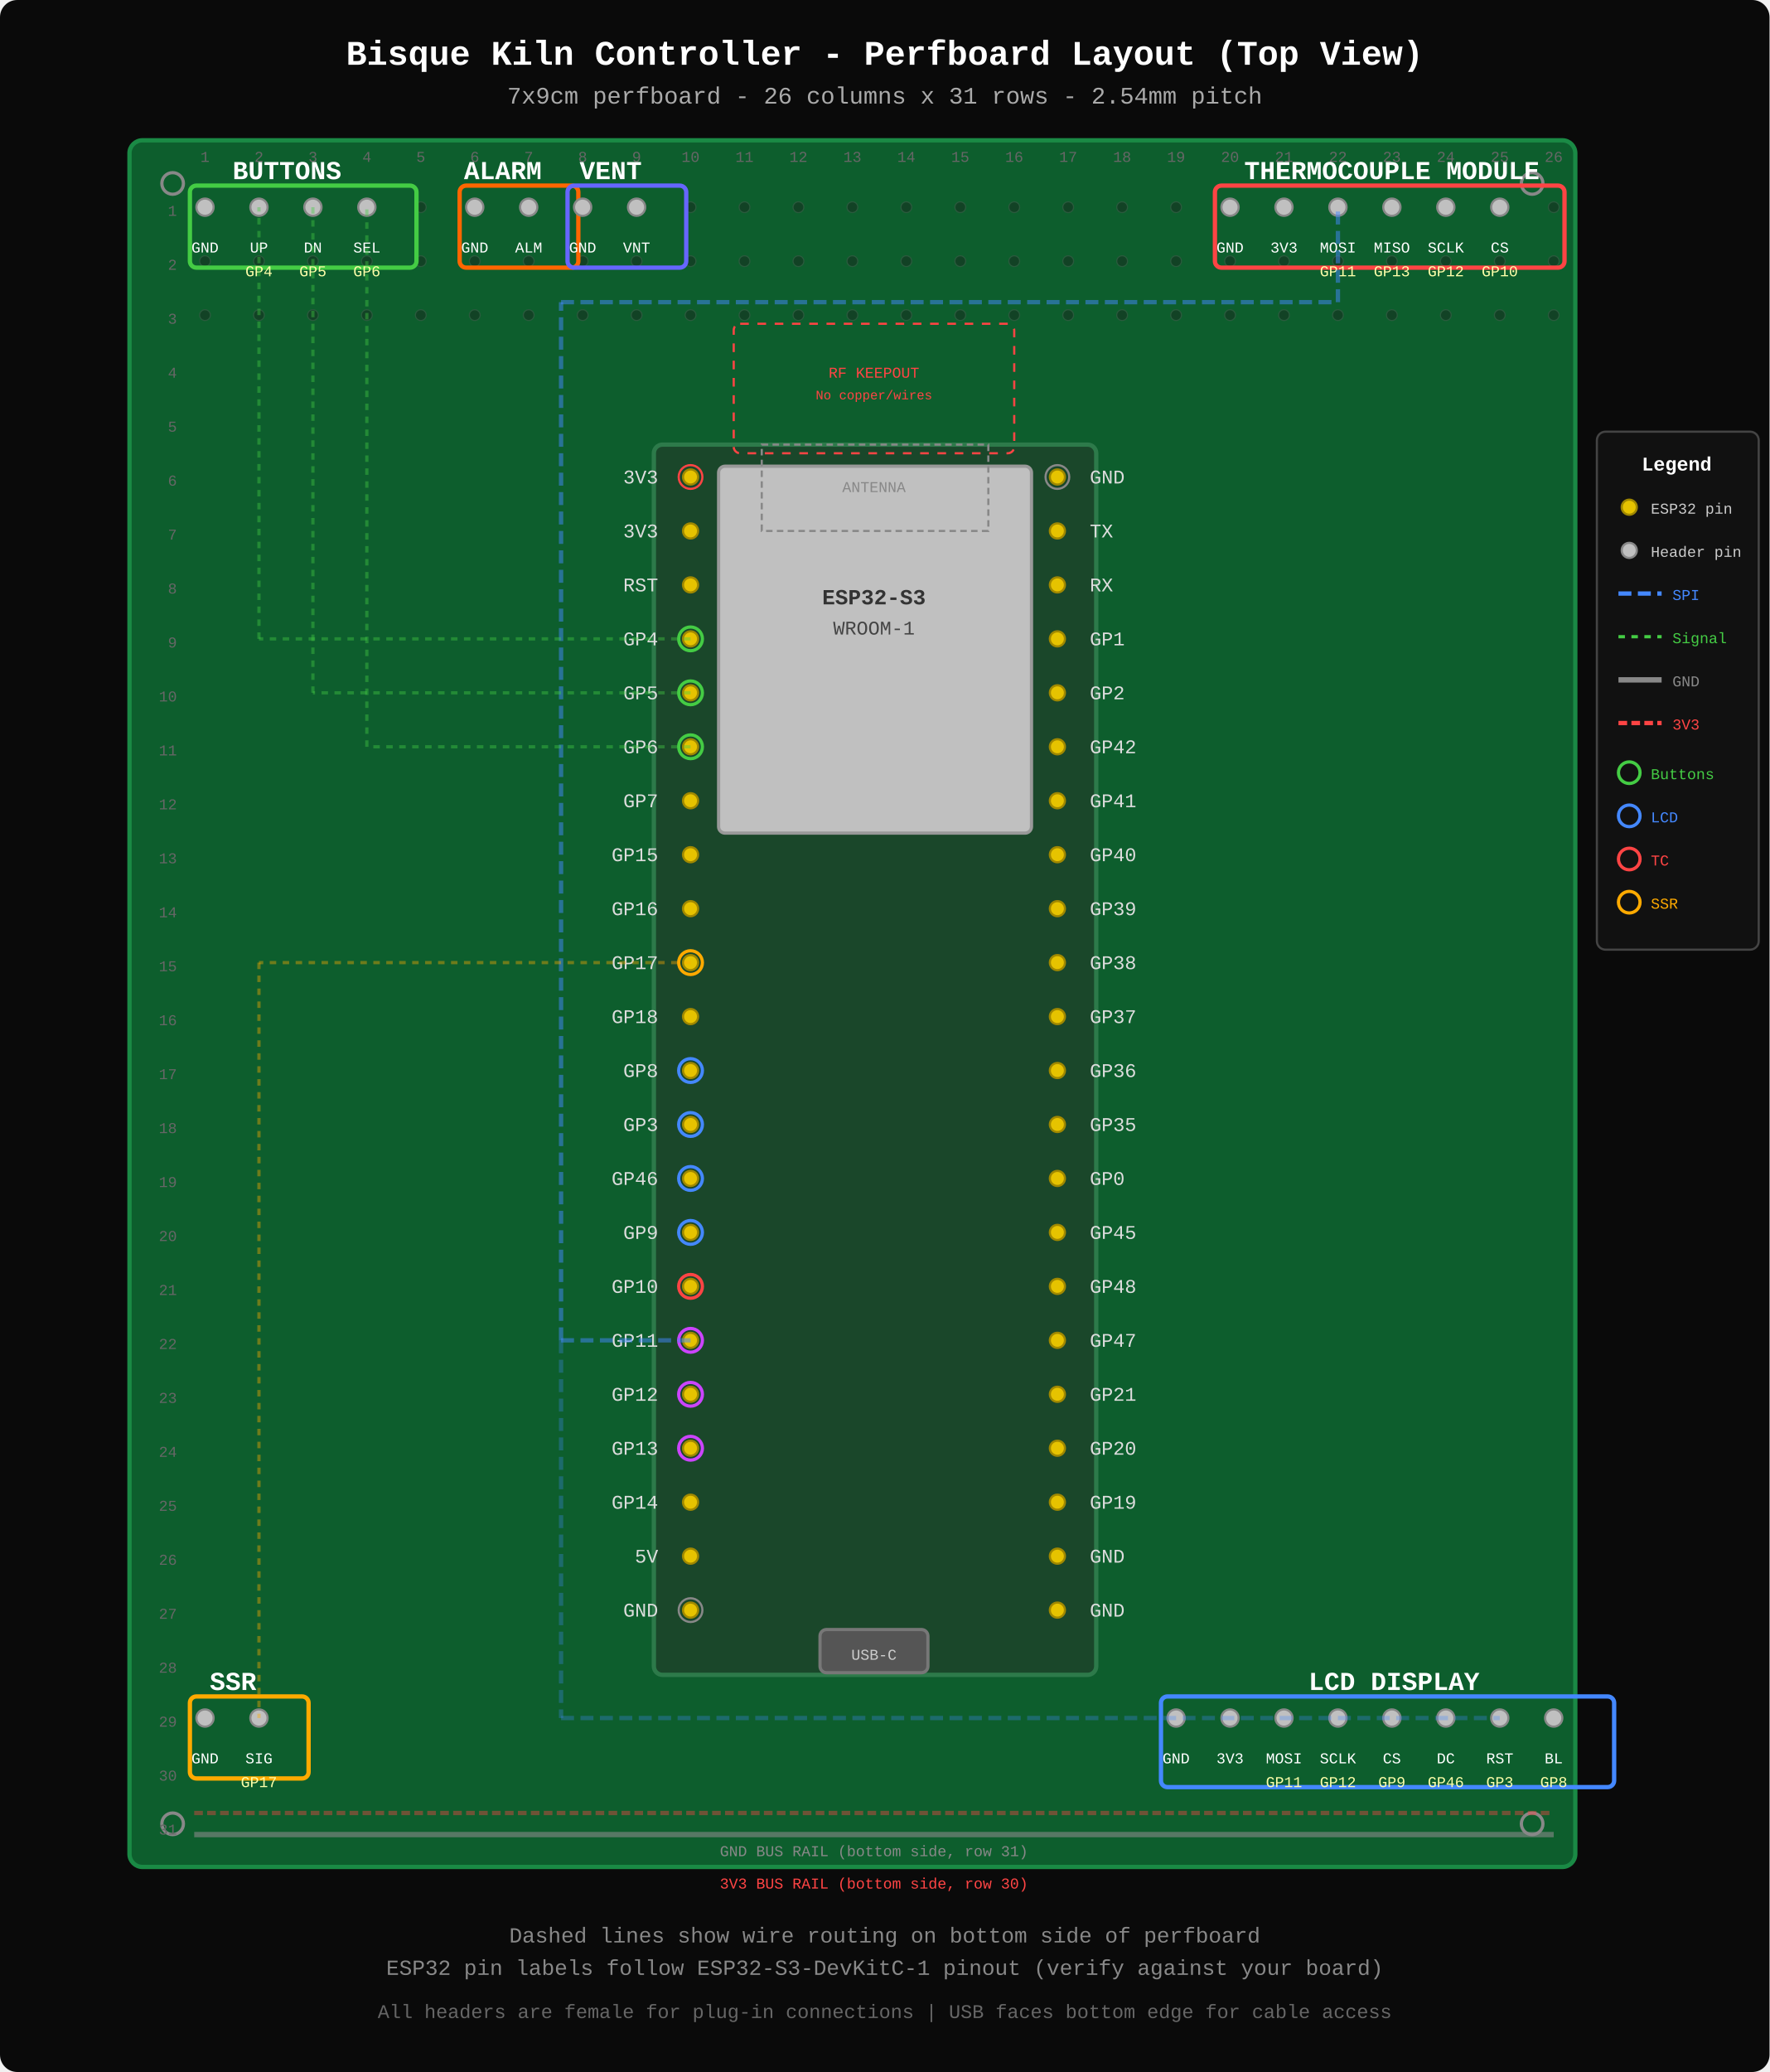
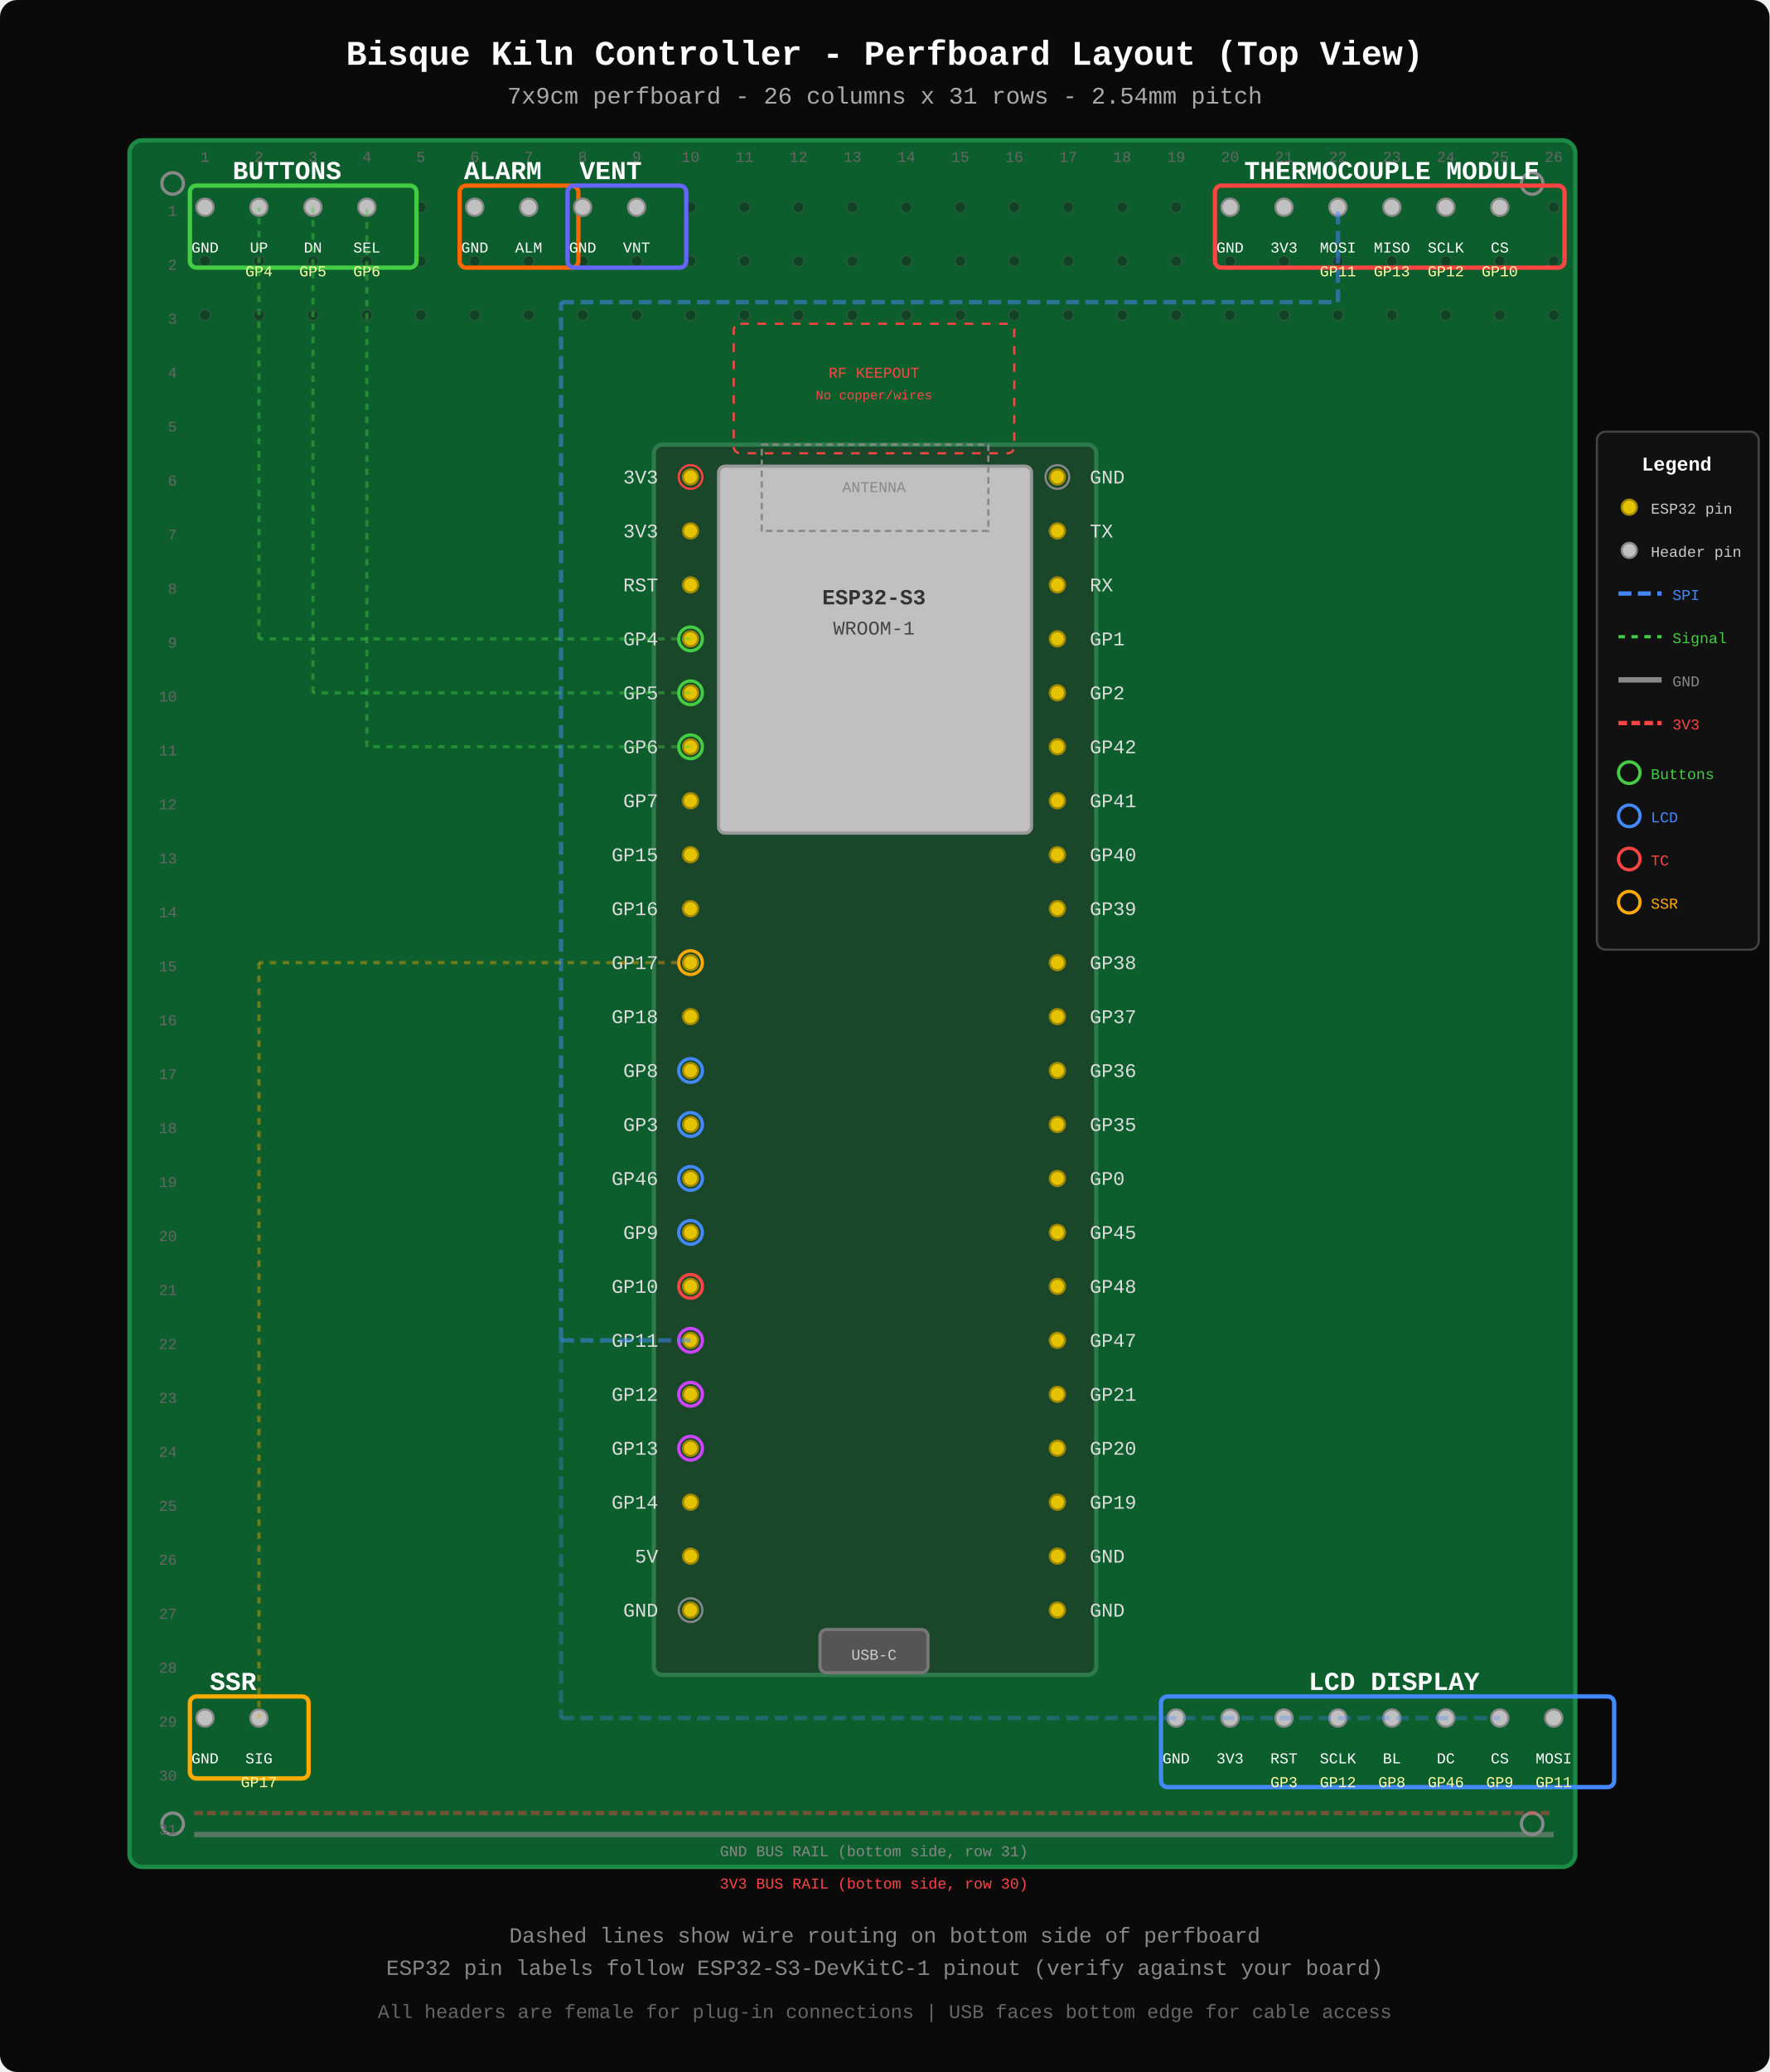
<svg xmlns="http://www.w3.org/2000/svg" viewBox="0 0 820 960" font-family="'Courier New', monospace">
  <defs>
    <style>
      .hole { fill: #1a1a1a; stroke: #555; stroke-width: 0.5; }
      .hole-used { fill: #333; stroke: #888; stroke-width: 0.8; }
      .esp-pin { fill: #e6c300; stroke: #a08800; stroke-width: 1; }
      .header-pin { fill: #c0c0c0; stroke: #888; stroke-width: 1; }
      .esp-body { fill: #1a472a; stroke: #2d7a4a; stroke-width: 2; }
      .esp-module { fill: #c0c0c0; stroke: #999; stroke-width: 1.5; }
      .esp-antenna { fill: none; stroke: #888; stroke-width: 1; stroke-dasharray: 3,2; }
      .label { font-size: 10px; fill: #fff; text-anchor: middle; }
      .label-small { font-size: 8px; fill: #ccc; text-anchor: middle; }
      .label-left { font-size: 9px; fill: #ddd; text-anchor: end; }
      .label-right { font-size: 9px; fill: #ddd; text-anchor: start; }
      .title { font-size: 16px; fill: #fff; text-anchor: middle; font-weight: bold; }
      .subtitle { font-size: 11px; fill: #aaa; text-anchor: middle; }
      .section-label { font-size: 12px; fill: #fff; text-anchor: middle; font-weight: bold; }
      .pin-label { font-size: 7px; fill: #fff; text-anchor: middle; }
      .gpio-label { font-size: 7px; fill: #ffa; text-anchor: middle; }
      .wire-spi { stroke: #4488ff; stroke-width: 2; fill: none; stroke-dasharray: 6,3; }
      .wire-gnd { stroke: #888; stroke-width: 2.5; fill: none; }
      .wire-pwr { stroke: #ff4444; stroke-width: 2; fill: none; stroke-dasharray: 4,2; }
      .wire-sig { stroke: #44cc44; stroke-width: 1.5; fill: none; stroke-dasharray: 3,3; }
      .header-box { fill: none; stroke-width: 2; rx: 3; }
      .btn-hdr { stroke: #44cc44; }
      .alm-hdr { stroke: #ff6600; }
      .vnt-hdr { stroke: #6666ff; }
      .tc-hdr { stroke: #ff4444; }
      .lcd-hdr { stroke: #4488ff; }
      .ssr-hdr { stroke: #ffaa00; }
      .legend-box { fill: #111; stroke: #444; stroke-width: 1; rx: 4; }
      .col-num { font-size: 7px; fill: #666; text-anchor: middle; }
      .row-num { font-size: 7px; fill: #666; text-anchor: end; }
      .keepout { fill: none; stroke: #ff4444; stroke-width: 1; stroke-dasharray: 4,4; rx: 3; }
    </style>
  </defs>
  <rect width="820" height="960" fill="#0a0a0a" rx="8" />
  <text x="410" y="30" class="title">Bisque Kiln Controller - Perfboard Layout (Top View)</text>
  <text x="410" y="48" class="subtitle">7x9cm perfboard - 26 columns x 31 rows - 2.54mm pitch</text>
  <rect x="60" y="65" width="670" height="800" fill="#0d5e2d" stroke="#1a8a45" stroke-width="2" rx="6" />
  <circle cx="80" cy="85" r="5" fill="none" stroke="#888" stroke-width="1.5" />
  <circle cx="710" cy="85" r="5" fill="none" stroke="#888" stroke-width="1.5" />
  <circle cx="80" cy="845" r="5" fill="none" stroke="#888" stroke-width="1.5" />
  <circle cx="710" cy="845" r="5" fill="none" stroke="#888" stroke-width="1.5" />
  <g transform="translate(0, 75)">
    <text x="95" y="0" class="col-num">1</text>
    <text x="120" y="0" class="col-num">2</text>
    <text x="145" y="0" class="col-num">3</text>
    <text x="170" y="0" class="col-num">4</text>
    <text x="195" y="0" class="col-num">5</text>
    <text x="220" y="0" class="col-num">6</text>
    <text x="245" y="0" class="col-num">7</text>
    <text x="270" y="0" class="col-num">8</text>
    <text x="295" y="0" class="col-num">9</text>
    <text x="320" y="0" class="col-num">10</text>
    <text x="345" y="0" class="col-num">11</text>
    <text x="370" y="0" class="col-num">12</text>
    <text x="395" y="0" class="col-num">13</text>
    <text x="420" y="0" class="col-num">14</text>
    <text x="445" y="0" class="col-num">15</text>
    <text x="470" y="0" class="col-num">16</text>
    <text x="495" y="0" class="col-num">17</text>
    <text x="520" y="0" class="col-num">18</text>
    <text x="545" y="0" class="col-num">19</text>
    <text x="570" y="0" class="col-num">20</text>
    <text x="595" y="0" class="col-num">21</text>
    <text x="620" y="0" class="col-num">22</text>
    <text x="645" y="0" class="col-num">23</text>
    <text x="670" y="0" class="col-num">24</text>
    <text x="695" y="0" class="col-num">25</text>
    <text x="720" y="0" class="col-num">26</text>
  </g>
  <g>
    <text x="82" y="100" class="row-num">1</text>
    <text x="82" y="125" class="row-num">2</text>
    <text x="82" y="150" class="row-num">3</text>
    <text x="82" y="175" class="row-num">4</text>
    <text x="82" y="200" class="row-num">5</text>
    <text x="82" y="225" class="row-num">6</text>
    <text x="82" y="250" class="row-num">7</text>
    <text x="82" y="275" class="row-num">8</text>
    <text x="82" y="300" class="row-num">9</text>
    <text x="82" y="325" class="row-num">10</text>
    <text x="82" y="350" class="row-num">11</text>
    <text x="82" y="375" class="row-num">12</text>
    <text x="82" y="400" class="row-num">13</text>
    <text x="82" y="425" class="row-num">14</text>
    <text x="82" y="450" class="row-num">15</text>
    <text x="82" y="475" class="row-num">16</text>
    <text x="82" y="500" class="row-num">17</text>
    <text x="82" y="525" class="row-num">18</text>
    <text x="82" y="550" class="row-num">19</text>
    <text x="82" y="575" class="row-num">20</text>
    <text x="82" y="600" class="row-num">21</text>
    <text x="82" y="625" class="row-num">22</text>
    <text x="82" y="650" class="row-num">23</text>
    <text x="82" y="675" class="row-num">24</text>
    <text x="82" y="700" class="row-num">25</text>
    <text x="82" y="725" class="row-num">26</text>
    <text x="82" y="750" class="row-num">27</text>
    <text x="82" y="775" class="row-num">28</text>
    <text x="82" y="800" class="row-num">29</text>
    <text x="82" y="825" class="row-num">30</text>
    <text x="82" y="850" class="row-num">31</text>
  </g>
  <g opacity="0.4">
    <circle cx="95" cy="96" r="2.5" class="hole" />
    <circle cx="120" cy="96" r="2.5" class="hole" />
    <circle cx="145" cy="96" r="2.5" class="hole" />
    <circle cx="170" cy="96" r="2.5" class="hole" />
    <circle cx="195" cy="96" r="2.5" class="hole" />
    <circle cx="220" cy="96" r="2.5" class="hole" />
    <circle cx="245" cy="96" r="2.5" class="hole" />
    <circle cx="270" cy="96" r="2.5" class="hole" />
    <circle cx="295" cy="96" r="2.5" class="hole" />
    <circle cx="320" cy="96" r="2.5" class="hole" />
    <circle cx="345" cy="96" r="2.5" class="hole" />
    <circle cx="370" cy="96" r="2.5" class="hole" />
    <circle cx="395" cy="96" r="2.5" class="hole" />
    <circle cx="420" cy="96" r="2.5" class="hole" />
    <circle cx="445" cy="96" r="2.5" class="hole" />
    <circle cx="470" cy="96" r="2.5" class="hole" />
    <circle cx="495" cy="96" r="2.5" class="hole" />
    <circle cx="520" cy="96" r="2.5" class="hole" />
    <circle cx="545" cy="96" r="2.5" class="hole" />
    <circle cx="570" cy="96" r="2.5" class="hole" />
    <circle cx="595" cy="96" r="2.5" class="hole" />
    <circle cx="620" cy="96" r="2.5" class="hole" />
    <circle cx="645" cy="96" r="2.5" class="hole" />
    <circle cx="670" cy="96" r="2.5" class="hole" />
    <circle cx="695" cy="96" r="2.5" class="hole" />
    <circle cx="720" cy="96" r="2.5" class="hole" />
    <circle cx="95" cy="121" r="2.5" class="hole" />
    <circle cx="120" cy="121" r="2.5" class="hole" />
    <circle cx="145" cy="121" r="2.5" class="hole" />
    <circle cx="170" cy="121" r="2.5" class="hole" />
    <circle cx="195" cy="121" r="2.5" class="hole" />
    <circle cx="220" cy="121" r="2.5" class="hole" />
    <circle cx="245" cy="121" r="2.5" class="hole" />
    <circle cx="270" cy="121" r="2.5" class="hole" />
    <circle cx="295" cy="121" r="2.5" class="hole" />
    <circle cx="320" cy="121" r="2.5" class="hole" />
    <circle cx="345" cy="121" r="2.5" class="hole" />
    <circle cx="370" cy="121" r="2.5" class="hole" />
    <circle cx="395" cy="121" r="2.5" class="hole" />
    <circle cx="420" cy="121" r="2.5" class="hole" />
    <circle cx="445" cy="121" r="2.5" class="hole" />
    <circle cx="470" cy="121" r="2.5" class="hole" />
    <circle cx="495" cy="121" r="2.5" class="hole" />
    <circle cx="520" cy="121" r="2.5" class="hole" />
    <circle cx="545" cy="121" r="2.5" class="hole" />
    <circle cx="570" cy="121" r="2.5" class="hole" />
    <circle cx="595" cy="121" r="2.5" class="hole" />
    <circle cx="620" cy="121" r="2.5" class="hole" />
    <circle cx="645" cy="121" r="2.5" class="hole" />
    <circle cx="670" cy="121" r="2.5" class="hole" />
    <circle cx="695" cy="121" r="2.5" class="hole" />
    <circle cx="720" cy="121" r="2.5" class="hole" />
    <circle cx="95" cy="146" r="2.5" class="hole" />
    <circle cx="120" cy="146" r="2.5" class="hole" />
    <circle cx="145" cy="146" r="2.5" class="hole" />
    <circle cx="170" cy="146" r="2.5" class="hole" />
    <circle cx="195" cy="146" r="2.5" class="hole" />
    <circle cx="220" cy="146" r="2.5" class="hole" />
    <circle cx="245" cy="146" r="2.5" class="hole" />
    <circle cx="270" cy="146" r="2.5" class="hole" />
    <circle cx="295" cy="146" r="2.5" class="hole" />
    <circle cx="320" cy="146" r="2.5" class="hole" />
    <circle cx="345" cy="146" r="2.5" class="hole" />
    <circle cx="370" cy="146" r="2.5" class="hole" />
    <circle cx="395" cy="146" r="2.5" class="hole" />
    <circle cx="420" cy="146" r="2.5" class="hole" />
    <circle cx="445" cy="146" r="2.5" class="hole" />
    <circle cx="470" cy="146" r="2.5" class="hole" />
    <circle cx="495" cy="146" r="2.5" class="hole" />
    <circle cx="520" cy="146" r="2.5" class="hole" />
    <circle cx="545" cy="146" r="2.5" class="hole" />
    <circle cx="570" cy="146" r="2.5" class="hole" />
    <circle cx="595" cy="146" r="2.5" class="hole" />
    <circle cx="620" cy="146" r="2.5" class="hole" />
    <circle cx="645" cy="146" r="2.5" class="hole" />
    <circle cx="670" cy="146" r="2.5" class="hole" />
    <circle cx="695" cy="146" r="2.5" class="hole" />
    <circle cx="720" cy="146" r="2.5" class="hole" />
  </g>
  <rect x="88" y="86" width="105" height="38" class="header-box btn-hdr" />
  <circle cx="95" cy="96" r="4" class="header-pin" />
  <circle cx="120" cy="96" r="4" class="header-pin" />
  <circle cx="145" cy="96" r="4" class="header-pin" />
  <circle cx="170" cy="96" r="4" class="header-pin" />
  <text x="95" y="117" class="pin-label">GND</text>
  <text x="120" y="117" class="pin-label">UP</text>
  <text x="145" y="117" class="pin-label">DN</text>
  <text x="170" y="117" class="pin-label">SEL</text>
  <text x="120" y="128" class="gpio-label">GP4</text>
  <text x="145" y="128" class="gpio-label">GP5</text>
  <text x="170" y="128" class="gpio-label">GP6</text>
  <text x="133" y="83" class="section-label" fill="#44cc44">BUTTONS</text>
  <rect x="213" y="86" width="55" height="38" class="header-box alm-hdr" />
  <circle cx="220" cy="96" r="4" class="header-pin" />
  <circle cx="245" cy="96" r="4" class="header-pin" />
  <text x="220" y="117" class="pin-label">GND</text>
  <text x="245" y="117" class="pin-label">ALM</text>
  <text x="233" y="83" class="section-label" fill="#ff6600">ALARM</text>
  <rect x="263" y="86" width="55" height="38" class="header-box vnt-hdr" />
  <circle cx="270" cy="96" r="4" class="header-pin" />
  <circle cx="295" cy="96" r="4" class="header-pin" />
  <text x="270" y="117" class="pin-label">GND</text>
  <text x="295" y="117" class="pin-label">VNT</text>
  <text x="283" y="83" class="section-label" fill="#6666ff">VENT</text>
  <rect x="563" y="86" width="162" height="38" class="header-box tc-hdr" />
  <circle cx="570" cy="96" r="4" class="header-pin" />
  <circle cx="595" cy="96" r="4" class="header-pin" />
  <circle cx="620" cy="96" r="4" class="header-pin" />
  <circle cx="645" cy="96" r="4" class="header-pin" />
  <circle cx="670" cy="96" r="4" class="header-pin" />
  <circle cx="695" cy="96" r="4" class="header-pin" />
  <text x="570" y="117" class="pin-label">GND</text>
  <text x="595" y="117" class="pin-label">3V3</text>
  <text x="620" y="117" class="pin-label">MOSI</text>
  <text x="645" y="117" class="pin-label">MISO</text>
  <text x="670" y="117" class="pin-label">SCLK</text>
  <text x="695" y="117" class="pin-label">CS</text>
  <text x="620" y="128" class="gpio-label">GP11</text>
  <text x="645" y="128" class="gpio-label">GP13</text>
  <text x="670" y="128" class="gpio-label">GP12</text>
  <text x="695" y="128" class="gpio-label">GP10</text>
  <text x="645" y="83" class="section-label" fill="#ff4444">THERMOCOUPLE MODULE</text>
  <rect x="303" y="206" width="205" height="570" class="esp-body" rx="4" />
  <rect x="333" y="216" width="145" height="170" class="esp-module" rx="3" />
  <text x="405" y="280" font-size="10" fill="#333" text-anchor="middle" font-weight="bold">ESP32-S3</text>
  <text x="405" y="294" font-size="9" fill="#444" text-anchor="middle">WROOM-1</text>
  <rect x="353" y="206" width="105" height="40" class="esp-antenna" />
  <text x="405" y="228" font-size="7" fill="#888" text-anchor="middle">ANTENNA</text>
  <rect x="340" y="150" width="130" height="60" class="keepout" />
  <text x="405" y="175" font-size="7" fill="#ff4444" text-anchor="middle">RF KEEPOUT</text>
  <text x="405" y="185" font-size="6" fill="#ff4444" text-anchor="middle">No copper/wires</text>
  <rect x="380" y="755" width="50" height="20" fill="#555" stroke="#777" stroke-width="1.5" rx="3" />
  <text x="405" y="769" font-size="7" fill="#ccc" text-anchor="middle">USB-C</text>
  <g id="esp-left-pins">
    <circle cx="320" cy="221" r="3.5" class="esp-pin" />
    <text x="305" y="224" class="label-left" font-size="7">3V3</text>
    <circle cx="320" cy="246" r="3.5" class="esp-pin" />
    <text x="305" y="249" class="label-left" font-size="7">3V3</text>
    <circle cx="320" cy="271" r="3.5" class="esp-pin" />
    <text x="305" y="274" class="label-left" font-size="7">RST</text>
    <circle cx="320" cy="296" r="3.5" class="esp-pin" />
    <text x="305" y="299" class="label-left" font-size="7">GP4</text>
    <circle cx="320" cy="321" r="3.5" class="esp-pin" />
    <text x="305" y="324" class="label-left" font-size="7">GP5</text>
    <circle cx="320" cy="346" r="3.5" class="esp-pin" />
    <text x="305" y="349" class="label-left" font-size="7">GP6</text>
    <circle cx="320" cy="371" r="3.5" class="esp-pin" />
    <text x="305" y="374" class="label-left" font-size="7">GP7</text>
    <circle cx="320" cy="396" r="3.5" class="esp-pin" />
    <text x="305" y="399" class="label-left" font-size="7">GP15</text>
    <circle cx="320" cy="421" r="3.5" class="esp-pin" />
    <text x="305" y="424" class="label-left" font-size="7">GP16</text>
    <circle cx="320" cy="446" r="3.5" class="esp-pin" />
    <text x="305" y="449" class="label-left" font-size="7">GP17</text>
    <circle cx="320" cy="471" r="3.5" class="esp-pin" />
    <text x="305" y="474" class="label-left" font-size="7">GP18</text>
    <circle cx="320" cy="496" r="3.5" class="esp-pin" />
    <text x="305" y="499" class="label-left" font-size="7">GP8</text>
    <circle cx="320" cy="521" r="3.5" class="esp-pin" />
    <text x="305" y="524" class="label-left" font-size="7">GP3</text>
    <circle cx="320" cy="546" r="3.5" class="esp-pin" />
    <text x="305" y="549" class="label-left" font-size="7">GP46</text>
    <circle cx="320" cy="571" r="3.5" class="esp-pin" />
    <text x="305" y="574" class="label-left" font-size="7">GP9</text>
    <circle cx="320" cy="596" r="3.5" class="esp-pin" />
    <text x="305" y="599" class="label-left" font-size="7">GP10</text>
    <circle cx="320" cy="621" r="3.5" class="esp-pin" />
    <text x="305" y="624" class="label-left" font-size="7">GP11</text>
    <circle cx="320" cy="646" r="3.5" class="esp-pin" />
    <text x="305" y="649" class="label-left" font-size="7">GP12</text>
    <circle cx="320" cy="671" r="3.5" class="esp-pin" />
    <text x="305" y="674" class="label-left" font-size="7">GP13</text>
    <circle cx="320" cy="696" r="3.5" class="esp-pin" />
    <text x="305" y="699" class="label-left" font-size="7">GP14</text>
    <circle cx="320" cy="721" r="3.5" class="esp-pin" />
    <text x="305" y="724" class="label-left" font-size="7">5V</text>
    <circle cx="320" cy="746" r="3.5" class="esp-pin" />
    <text x="305" y="749" class="label-left" font-size="7">GND</text>
  </g>
  <g id="esp-right-pins">
    <circle cx="490" cy="221" r="3.5" class="esp-pin" />
    <text x="505" y="224" class="label-right" font-size="7">GND</text>
    <circle cx="490" cy="246" r="3.5" class="esp-pin" />
    <text x="505" y="249" class="label-right" font-size="7">TX</text>
    <circle cx="490" cy="271" r="3.5" class="esp-pin" />
    <text x="505" y="274" class="label-right" font-size="7">RX</text>
    <circle cx="490" cy="296" r="3.5" class="esp-pin" />
    <text x="505" y="299" class="label-right" font-size="7">GP1</text>
    <circle cx="490" cy="321" r="3.5" class="esp-pin" />
    <text x="505" y="324" class="label-right" font-size="7">GP2</text>
    <circle cx="490" cy="346" r="3.5" class="esp-pin" />
    <text x="505" y="349" class="label-right" font-size="7">GP42</text>
    <circle cx="490" cy="371" r="3.5" class="esp-pin" />
    <text x="505" y="374" class="label-right" font-size="7">GP41</text>
    <circle cx="490" cy="396" r="3.5" class="esp-pin" />
    <text x="505" y="399" class="label-right" font-size="7">GP40</text>
    <circle cx="490" cy="421" r="3.5" class="esp-pin" />
    <text x="505" y="424" class="label-right" font-size="7">GP39</text>
    <circle cx="490" cy="446" r="3.5" class="esp-pin" />
    <text x="505" y="449" class="label-right" font-size="7">GP38</text>
    <circle cx="490" cy="471" r="3.5" class="esp-pin" />
    <text x="505" y="474" class="label-right" font-size="7">GP37</text>
    <circle cx="490" cy="496" r="3.5" class="esp-pin" />
    <text x="505" y="499" class="label-right" font-size="7">GP36</text>
    <circle cx="490" cy="521" r="3.5" class="esp-pin" />
    <text x="505" y="524" class="label-right" font-size="7">GP35</text>
    <circle cx="490" cy="546" r="3.5" class="esp-pin" />
    <text x="505" y="549" class="label-right" font-size="7">GP0</text>
    <circle cx="490" cy="571" r="3.5" class="esp-pin" />
    <text x="505" y="574" class="label-right" font-size="7">GP45</text>
    <circle cx="490" cy="596" r="3.5" class="esp-pin" />
    <text x="505" y="599" class="label-right" font-size="7">GP48</text>
    <circle cx="490" cy="621" r="3.5" class="esp-pin" />
    <text x="505" y="624" class="label-right" font-size="7">GP47</text>
    <circle cx="490" cy="646" r="3.5" class="esp-pin" />
    <text x="505" y="649" class="label-right" font-size="7">GP21</text>
    <circle cx="490" cy="671" r="3.5" class="esp-pin" />
    <text x="505" y="674" class="label-right" font-size="7">GP20</text>
    <circle cx="490" cy="696" r="3.5" class="esp-pin" />
    <text x="505" y="699" class="label-right" font-size="7">GP19</text>
    <circle cx="490" cy="721" r="3.5" class="esp-pin" />
    <text x="505" y="724" class="label-right" font-size="7">GND</text>
    <circle cx="490" cy="746" r="3.5" class="esp-pin" />
    <text x="505" y="749" class="label-right" font-size="7">GND</text>
  </g>
  <circle cx="320" cy="296" r="5.5" fill="none" stroke="#44cc44" stroke-width="1.5" />
  <circle cx="320" cy="321" r="5.5" fill="none" stroke="#44cc44" stroke-width="1.5" />
  <circle cx="320" cy="346" r="5.5" fill="none" stroke="#44cc44" stroke-width="1.5" />
  <circle cx="320" cy="446" r="5.5" fill="none" stroke="#ffaa00" stroke-width="1.5" />
  <circle cx="320" cy="496" r="5.5" fill="none" stroke="#4488ff" stroke-width="1.5" />
  <circle cx="320" cy="521" r="5.5" fill="none" stroke="#4488ff" stroke-width="1.5" />
  <circle cx="320" cy="546" r="5.5" fill="none" stroke="#4488ff" stroke-width="1.5" />
  <circle cx="320" cy="571" r="5.5" fill="none" stroke="#4488ff" stroke-width="1.5" />
  <circle cx="320" cy="596" r="5.5" fill="none" stroke="#ff4444" stroke-width="1.5" />
  <circle cx="320" cy="621" r="5.5" fill="none" stroke="#cc44ff" stroke-width="1.5" />
  <circle cx="320" cy="646" r="5.5" fill="none" stroke="#cc44ff" stroke-width="1.5" />
  <circle cx="320" cy="671" r="5.5" fill="none" stroke="#cc44ff" stroke-width="1.5" />
  <circle cx="320" cy="221" r="5.5" fill="none" stroke="#ff4444" stroke-width="1" />
  <circle cx="320" cy="746" r="5.5" fill="none" stroke="#888" stroke-width="1" />
  <circle cx="490" cy="221" r="5.5" fill="none" stroke="#888" stroke-width="1" />
  <rect x="88" y="786" width="55" height="38" class="header-box ssr-hdr" />
  <circle cx="95" cy="796" r="4" class="header-pin" />
  <circle cx="120" cy="796" r="4" class="header-pin" />
  <text x="95" y="817" class="pin-label">GND</text>
  <text x="120" y="817" class="pin-label">SIG</text>
  <text x="120" y="828" class="gpio-label">GP17</text>
  <text x="108" y="783" class="section-label" fill="#ffaa00">SSR</text>
  <rect x="538" y="786" width="210" height="42" class="header-box lcd-hdr" />
  <circle cx="545" cy="796" r="4" class="header-pin" />
  <circle cx="570" cy="796" r="4" class="header-pin" />
  <circle cx="595" cy="796" r="4" class="header-pin" />
  <circle cx="620" cy="796" r="4" class="header-pin" />
  <circle cx="645" cy="796" r="4" class="header-pin" />
  <circle cx="670" cy="796" r="4" class="header-pin" />
  <circle cx="695" cy="796" r="4" class="header-pin" />
  <circle cx="720" cy="796" r="4" class="header-pin" />
  <text x="545" y="817" class="pin-label">GND</text>
  <text x="570" y="817" class="pin-label">3V3</text>
-   <text x="595" y="817" class="pin-label">MOSI</text>
+   <text x="595" y="817" class="pin-label">RST</text>
  <text x="620" y="817" class="pin-label">SCLK</text>
-   <text x="645" y="817" class="pin-label">CS</text>
+   <text x="645" y="817" class="pin-label">BL</text>
  <text x="670" y="817" class="pin-label">DC</text>
-   <text x="695" y="817" class="pin-label">RST</text>
-   <text x="720" y="817" class="pin-label">BL</text>
-   <text x="595" y="828" class="gpio-label">GP11</text>
+   <text x="695" y="817" class="pin-label">CS</text>
+   <text x="720" y="817" class="pin-label">MOSI</text>
+   <text x="595" y="828" class="gpio-label">GP3</text>
  <text x="620" y="828" class="gpio-label">GP12</text>
-   <text x="645" y="828" class="gpio-label">GP9</text>
+   <text x="645" y="828" class="gpio-label">GP8</text>
  <text x="670" y="828" class="gpio-label">GP46</text>
-   <text x="695" y="828" class="gpio-label">GP3</text>
-   <text x="720" y="828" class="gpio-label">GP8</text>
+   <text x="695" y="828" class="gpio-label">GP9</text>
+   <text x="720" y="828" class="gpio-label">GP11</text>
  <text x="646" y="783" class="section-label" fill="#4488ff">LCD DISPLAY</text>
  <line x1="320" y1="621" x2="260" y2="621" class="wire-spi" opacity="0.5" />
  <line x1="260" y1="621" x2="260" y2="140" class="wire-spi" opacity="0.5" />
  <line x1="260" y1="140" x2="620" y2="140" class="wire-spi" opacity="0.5" />
  <line x1="620" y1="140" x2="620" y2="96" class="wire-spi" opacity="0.5" />
  <line x1="260" y1="621" x2="260" y2="796" class="wire-spi" opacity="0.3" />
  <line x1="260" y1="796" x2="695" y2="796" class="wire-spi" opacity="0.3" />
  <line x1="320" y1="296" x2="120" y2="296" class="wire-sig" opacity="0.4" />
  <line x1="120" y1="296" x2="120" y2="96" class="wire-sig" opacity="0.4" />
  <line x1="320" y1="321" x2="145" y2="321" class="wire-sig" opacity="0.4" />
  <line x1="145" y1="321" x2="145" y2="96" class="wire-sig" opacity="0.4" />
  <line x1="320" y1="346" x2="170" y2="346" class="wire-sig" opacity="0.4" />
  <line x1="170" y1="346" x2="170" y2="96" class="wire-sig" opacity="0.4" />
  <line x1="320" y1="446" x2="120" y2="446" stroke="#ffaa00" stroke-width="1.5" fill="none" stroke-dasharray="3,3" opacity="0.4" />
  <line x1="120" y1="446" x2="120" y2="796" stroke="#ffaa00" stroke-width="1.5" fill="none" stroke-dasharray="3,3" opacity="0.4" />
  <line x1="90" y1="850" x2="720" y2="850" class="wire-gnd" opacity="0.6" />
  <text x="405" y="860" font-size="7" fill="#888" text-anchor="middle">GND BUS RAIL (bottom side, row 31)</text>
  <line x1="90" y1="840" x2="720" y2="840" class="wire-pwr" opacity="0.4" />
  <text x="405" y="875" font-size="7" fill="#ff4444" text-anchor="middle">3V3 BUS RAIL (bottom side, row 30)</text>
  <rect x="740" y="200" width="75" height="240" class="legend-box" />
  <text x="777" y="218" font-size="9" fill="#fff" text-anchor="middle" font-weight="bold">Legend</text>
  <circle cx="755" cy="235" r="3.5" class="esp-pin" />
  <text x="765" y="238" font-size="7" fill="#ccc" text-anchor="start">ESP32 pin</text>
  <circle cx="755" cy="255" r="3.5" class="header-pin" />
  <text x="765" y="258" font-size="7" fill="#ccc" text-anchor="start">Header pin</text>
  <line x1="750" y1="275" x2="770" y2="275" class="wire-spi" />
  <text x="775" y="278" font-size="7" fill="#4488ff" text-anchor="start">SPI</text>
  <line x1="750" y1="295" x2="770" y2="295" class="wire-sig" />
  <text x="775" y="298" font-size="7" fill="#44cc44" text-anchor="start">Signal</text>
  <line x1="750" y1="315" x2="770" y2="315" class="wire-gnd" />
  <text x="775" y="318" font-size="7" fill="#888" text-anchor="start">GND</text>
  <line x1="750" y1="335" x2="770" y2="335" class="wire-pwr" />
  <text x="775" y="338" font-size="7" fill="#ff4444" text-anchor="start">3V3</text>
  <circle cx="755" cy="358" r="5" fill="none" stroke="#44cc44" stroke-width="1.5" />
  <text x="765" y="361" font-size="7" fill="#44cc44" text-anchor="start">Buttons</text>
  <circle cx="755" cy="378" r="5" fill="none" stroke="#4488ff" stroke-width="1.5" />
  <text x="765" y="381" font-size="7" fill="#4488ff" text-anchor="start">LCD</text>
  <circle cx="755" cy="398" r="5" fill="none" stroke="#ff4444" stroke-width="1.5" />
  <text x="765" y="401" font-size="7" fill="#ff4444" text-anchor="start">TC</text>
  <circle cx="755" cy="418" r="5" fill="none" stroke="#ffaa00" stroke-width="1.5" />
  <text x="765" y="421" font-size="7" fill="#ffaa00" text-anchor="start">SSR</text>
  <text x="410" y="900" font-size="10" fill="#888" text-anchor="middle">Dashed lines show wire routing on bottom side of perfboard</text>
  <text x="410" y="915" font-size="10" fill="#888" text-anchor="middle">ESP32 pin labels follow ESP32-S3-DevKitC-1 pinout (verify against your board)</text>
  <text x="410" y="935" font-size="9" fill="#666" text-anchor="middle">All headers are female for plug-in connections | USB faces bottom edge for cable access</text>
</svg>
